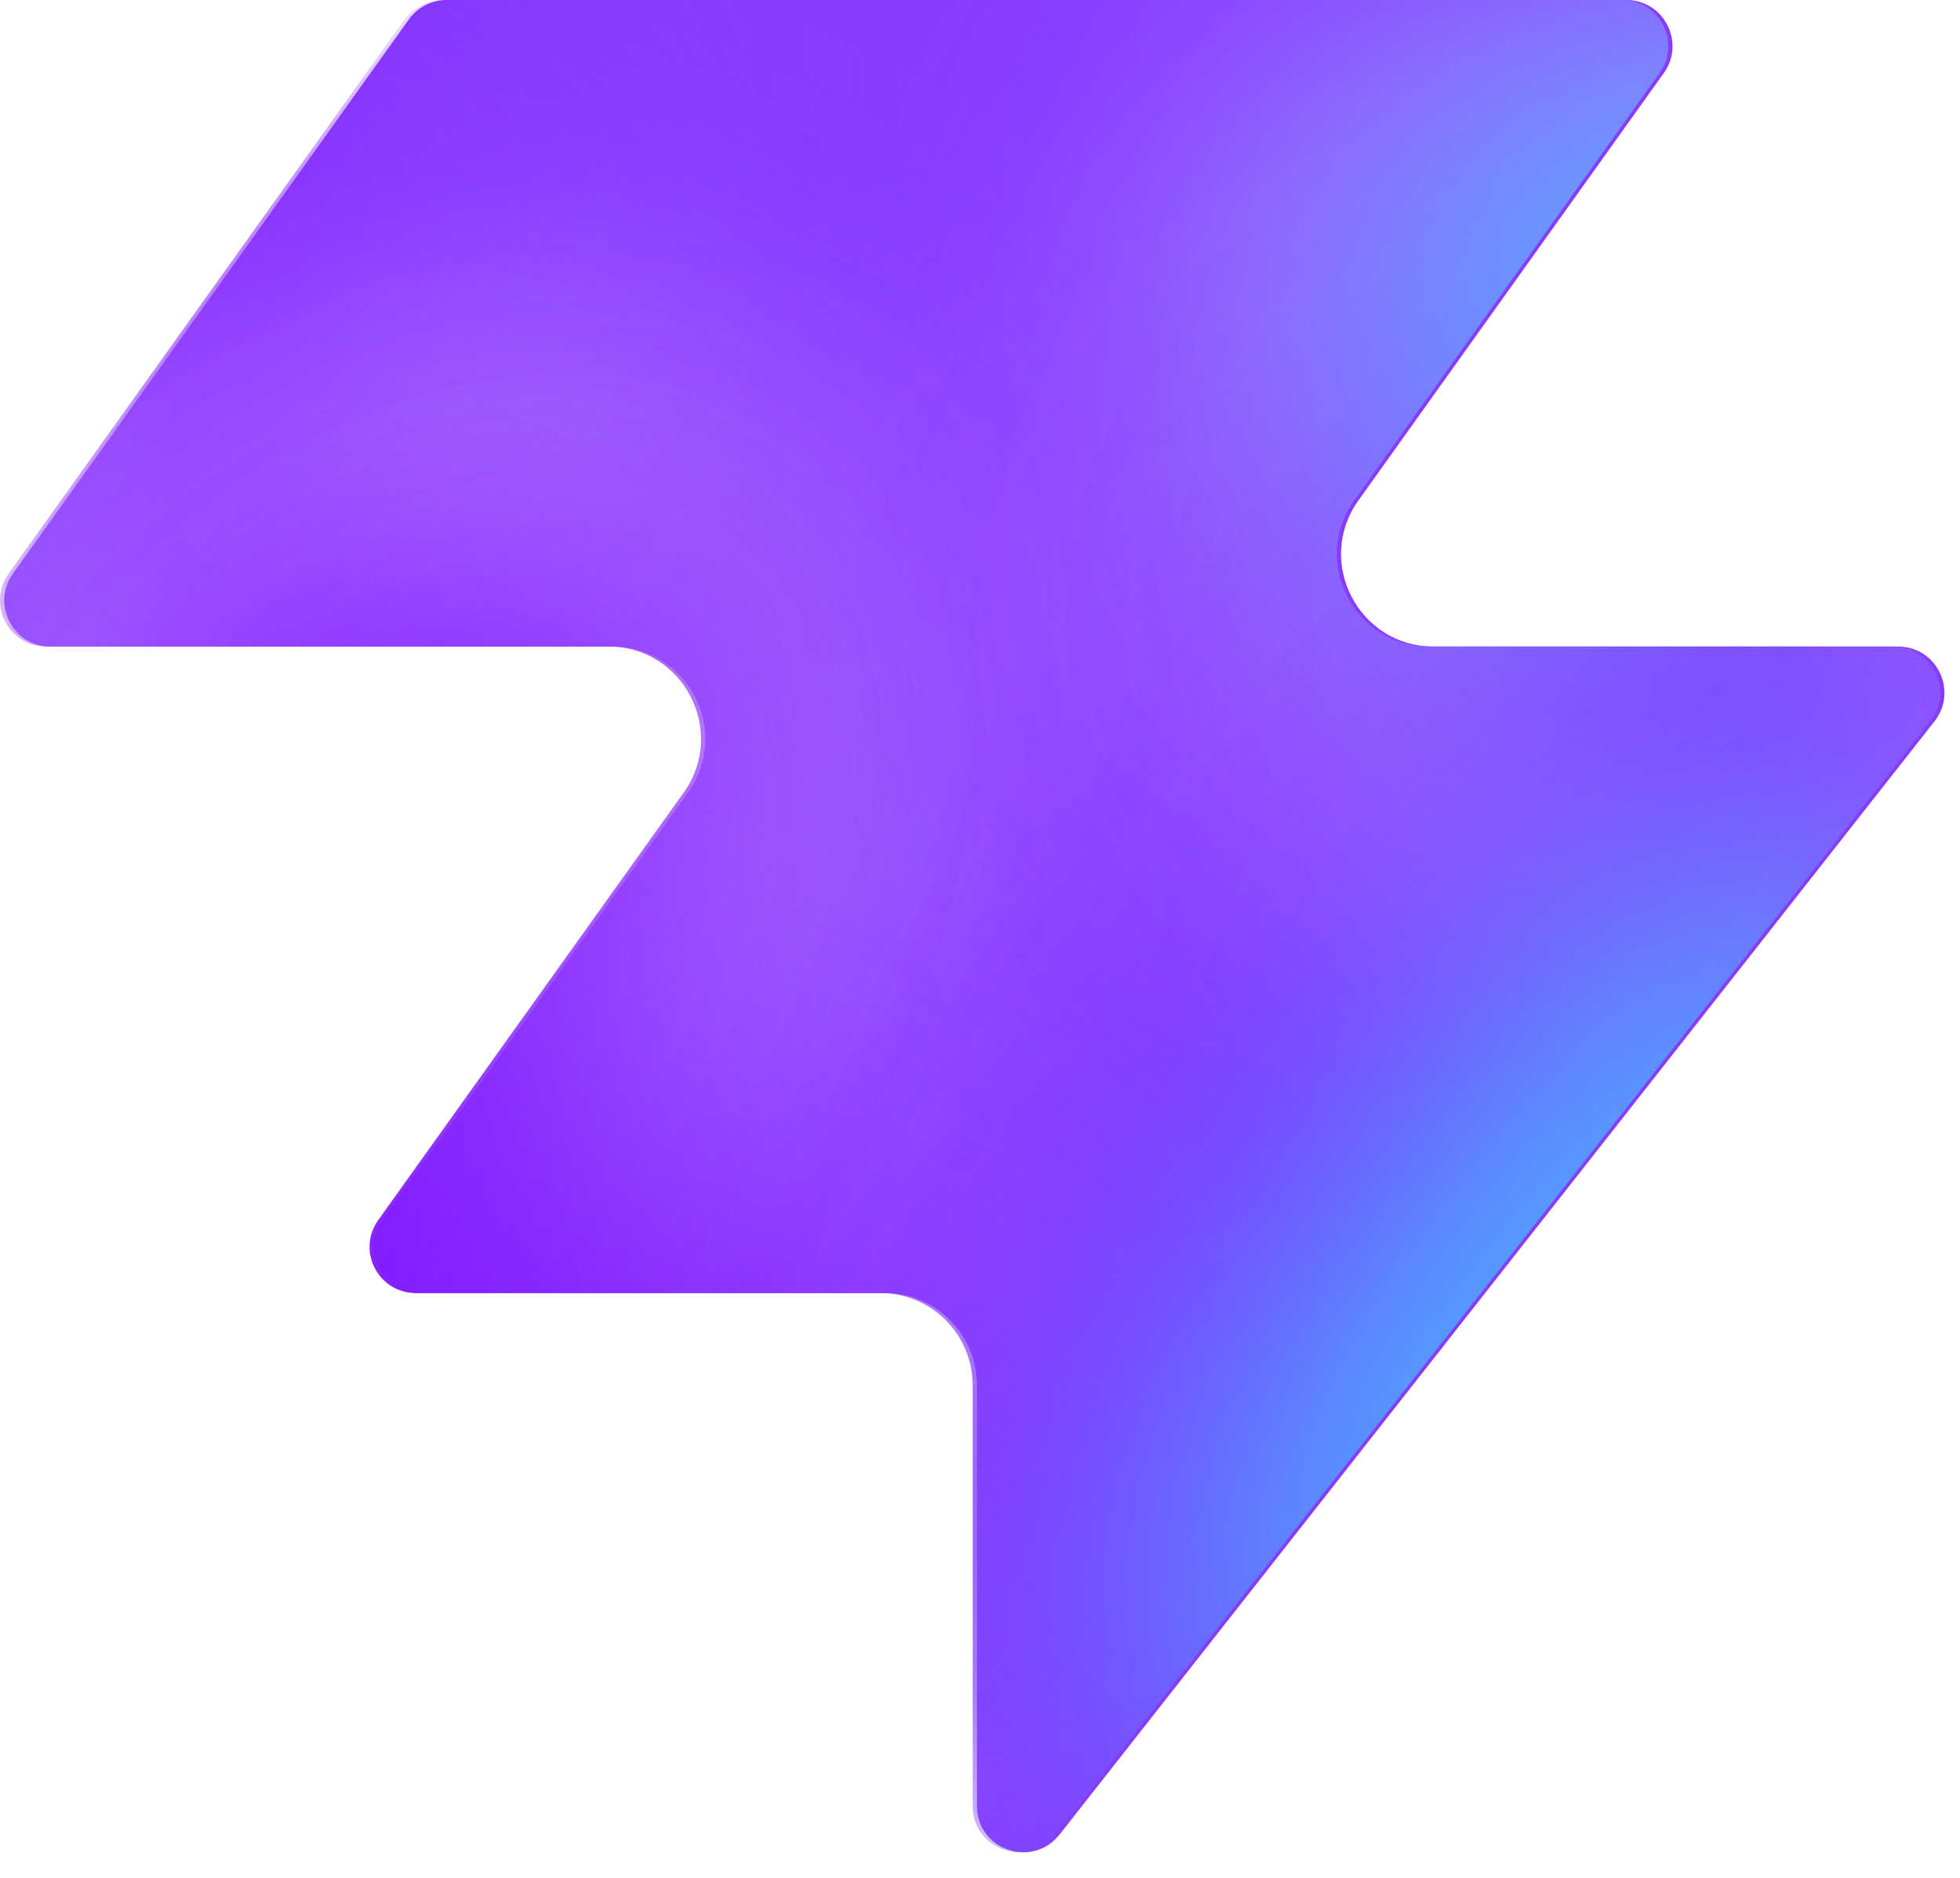
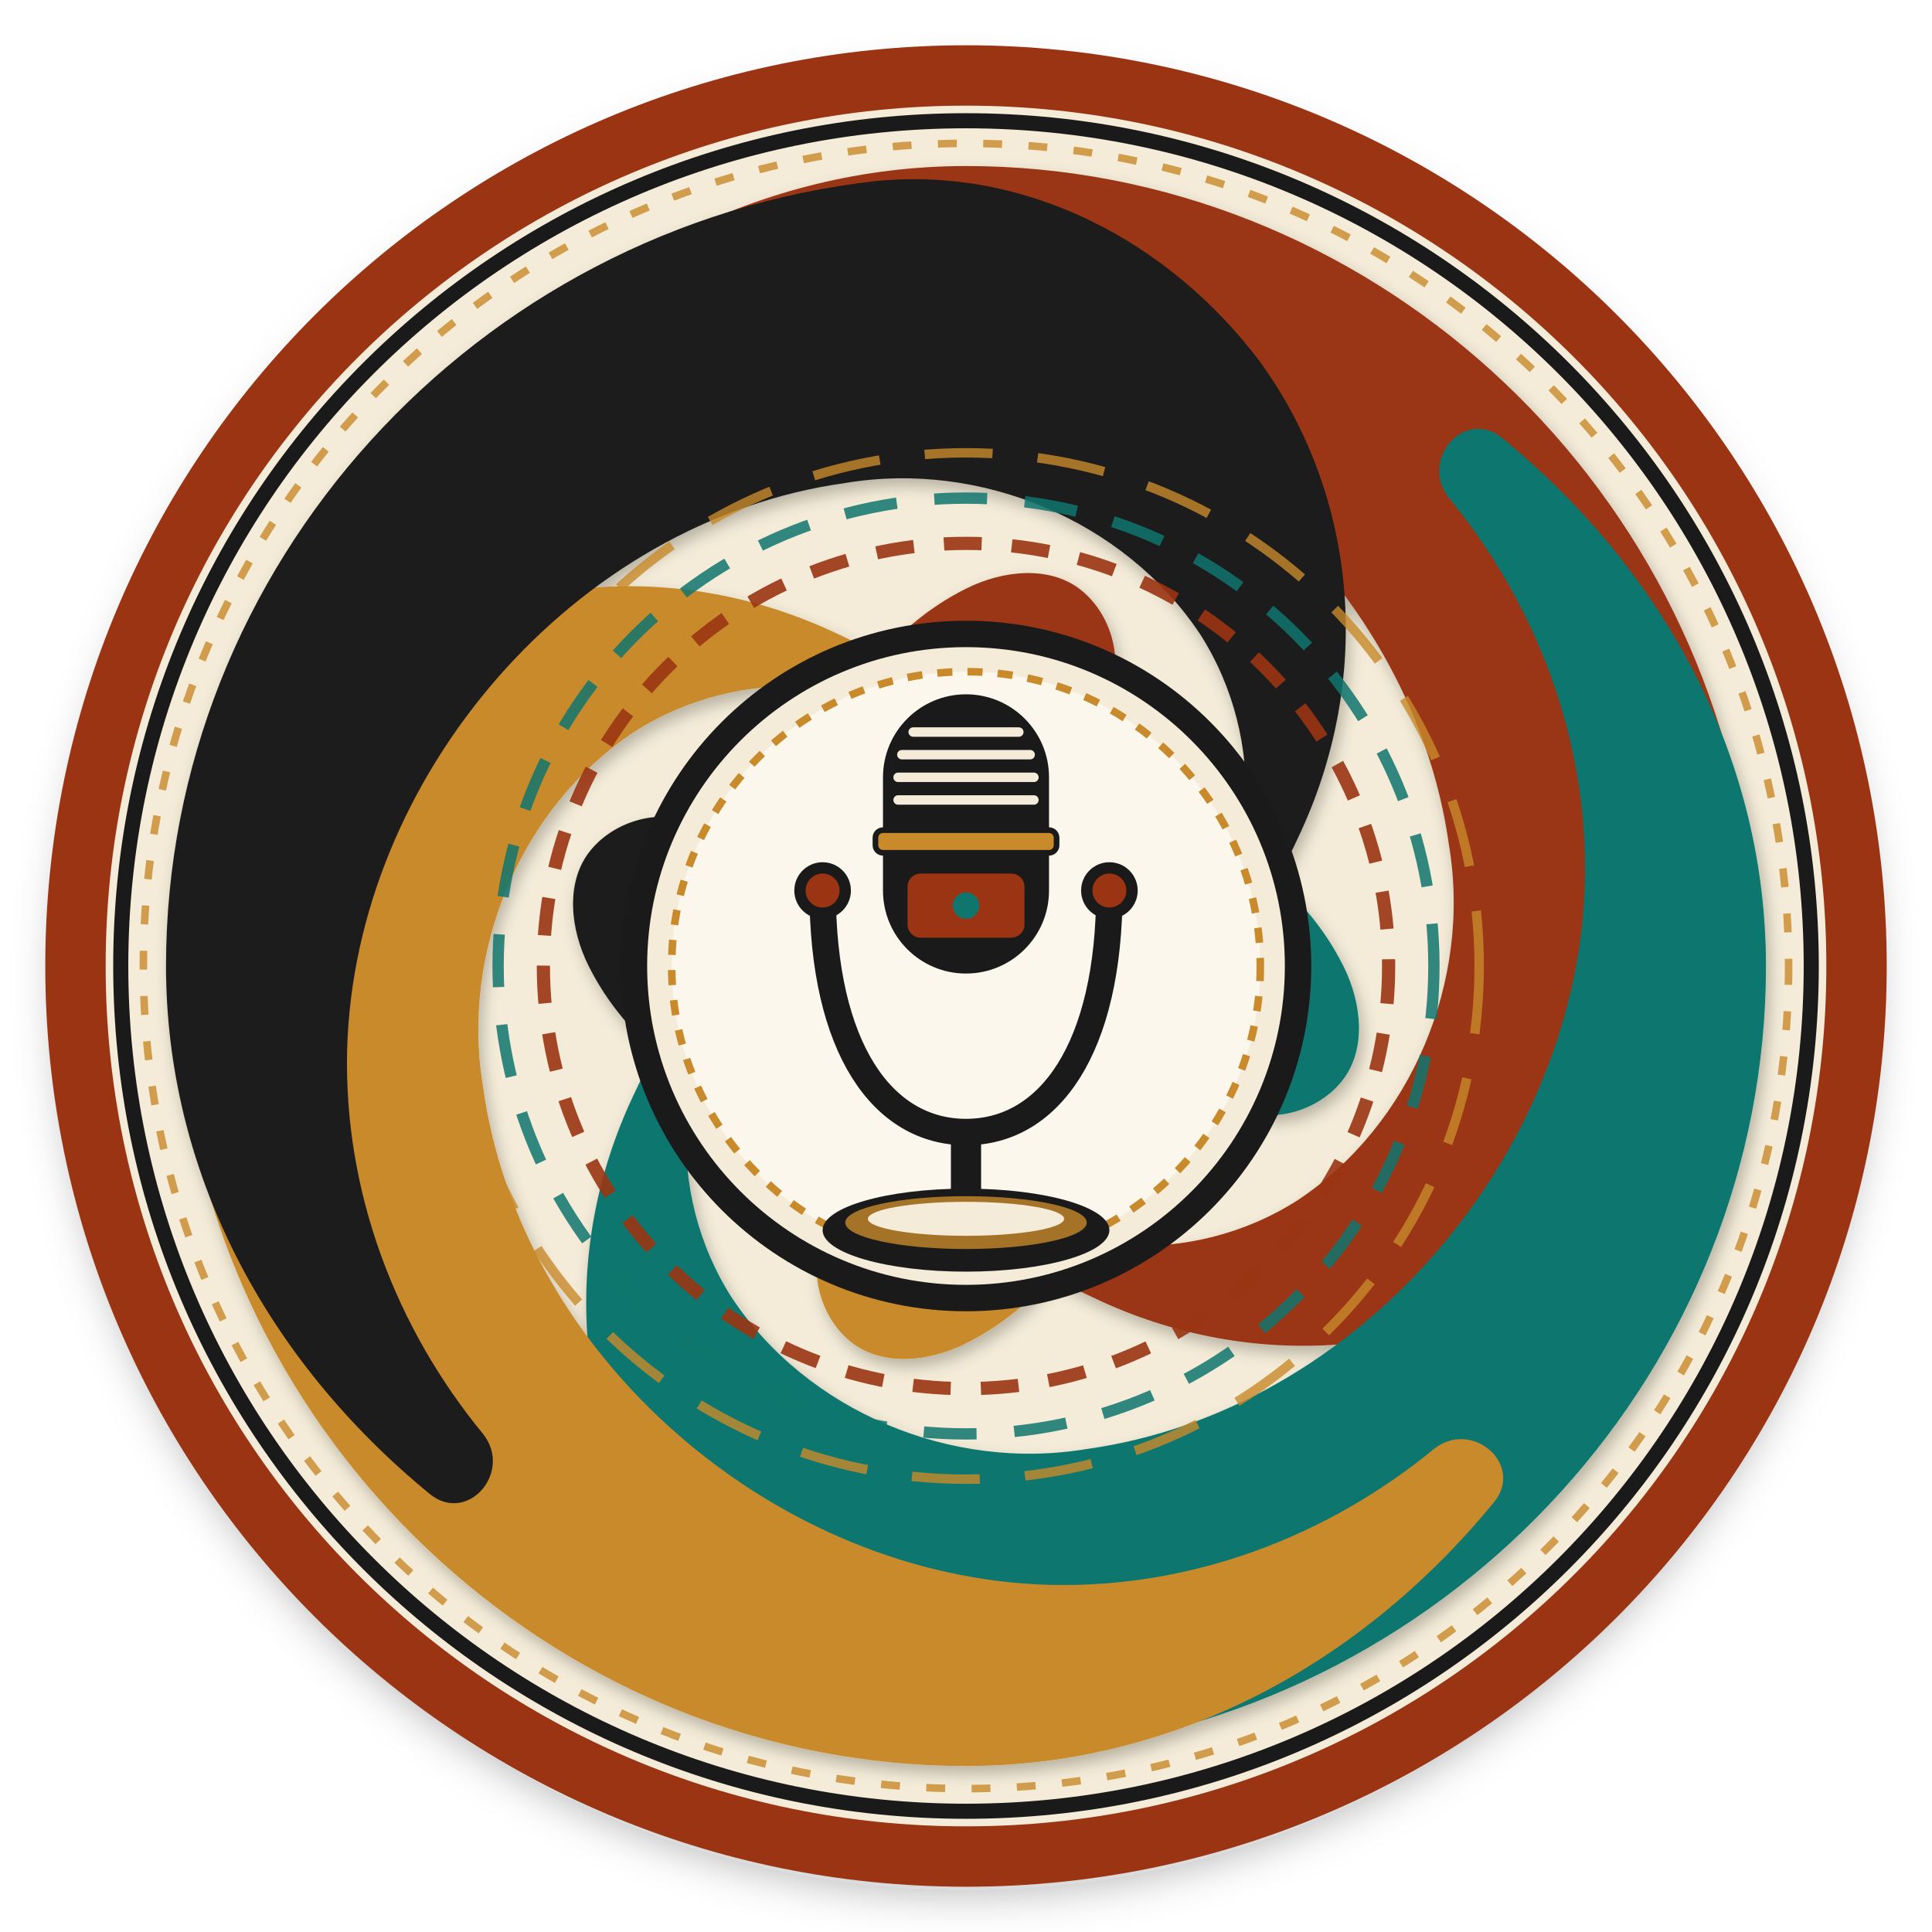
- <svg xmlns="http://www.w3.org/2000/svg" width="48" height="46" fill="none" viewBox="0 0 48 46">
-   <path fill="#863bff" d="M25.946 44.938c-.664.845-2.021.375-2.021-.698V33.937a2.26 2.26 0 0 0-2.262-2.262H10.287c-.92 0-1.456-1.04-.92-1.788l7.48-10.471c1.07-1.497 0-3.578-1.842-3.578H1.237c-.92 0-1.456-1.04-.92-1.788L10.013.474c.214-.297.556-.474.92-.474h28.894c.92 0 1.456 1.04.92 1.788l-7.48 10.471c-1.07 1.498 0 3.579 1.842 3.579h11.377c.943 0 1.473 1.088.89 1.83L25.947 44.94z" style="fill:#863bff;fill:color(display-p3 .525 .23 1);fill-opacity:1" />
-   <mask id="a" width="48" height="46" x="0" y="0" maskUnits="userSpaceOnUse" style="mask-type:alpha">
-     <path fill="#000" d="M25.842 44.938c-.664.844-2.021.375-2.021-.698V33.937a2.26 2.26 0 0 0-2.262-2.262H10.183c-.92 0-1.456-1.04-.92-1.788l7.48-10.471c1.07-1.498 0-3.579-1.842-3.579H1.133c-.92 0-1.456-1.04-.92-1.787L9.91.473c.214-.297.556-.474.92-.474h28.894c.92 0 1.456 1.04.92 1.788l-7.48 10.471c-1.07 1.498 0 3.578 1.842 3.578h11.377c.943 0 1.473 1.088.89 1.832L25.843 44.94z" style="fill:#000;fill-opacity:1" />
-   </mask>
-   <g mask="url(#a)">
-     <g filter="url(#b)">
-       <ellipse cx="5.508" cy="14.704" fill="#ede6ff" rx="5.508" ry="14.704" style="fill:#ede6ff;fill:color(display-p3 .927 .903 1);fill-opacity:1" transform="matrix(.00324 1 1 -.00324 -4.47 31.516)" />
-     </g>
-     <g filter="url(#c)">
-       <ellipse cx="10.399" cy="29.851" fill="#ede6ff" rx="10.399" ry="29.851" style="fill:#ede6ff;fill:color(display-p3 .927 .903 1);fill-opacity:1" transform="matrix(.00324 1 1 -.00324 -39.328 7.883)" />
-     </g>
-     <g filter="url(#d)">
-       <ellipse cx="5.508" cy="30.487" fill="#7e14ff" rx="5.508" ry="30.487" style="fill:#7e14ff;fill:color(display-p3 .492 .077 1);fill-opacity:1" transform="rotate(89.814 -25.913 -14.639)scale(1 -1)" />
-     </g>
-     <g filter="url(#e)">
-       <ellipse cx="5.508" cy="30.599" fill="#7e14ff" rx="5.508" ry="30.599" style="fill:#7e14ff;fill:color(display-p3 .492 .077 1);fill-opacity:1" transform="rotate(89.814 -32.644 -3.334)scale(1 -1)" />
-     </g>
-     <g filter="url(#f)">
-       <ellipse cx="5.508" cy="30.599" fill="#7e14ff" rx="5.508" ry="30.599" style="fill:#7e14ff;fill:color(display-p3 .492 .077 1);fill-opacity:1" transform="matrix(.00324 1 1 -.00324 -34.34 30.47)" />
-     </g>
-     <g filter="url(#g)">
-       <ellipse cx="14.072" cy="22.078" fill="#ede6ff" rx="14.072" ry="22.078" style="fill:#ede6ff;fill:color(display-p3 .927 .903 1);fill-opacity:1" transform="rotate(93.35 24.506 48.493)scale(-1 1)" />
-     </g>
-     <g filter="url(#h)">
-       <ellipse cx="3.47" cy="21.501" fill="#7e14ff" rx="3.47" ry="21.501" style="fill:#7e14ff;fill:color(display-p3 .492 .077 1);fill-opacity:1" transform="rotate(89.009 28.708 47.59)scale(-1 1)" />
-     </g>
-     <g filter="url(#i)">
-       <ellipse cx="3.47" cy="21.501" fill="#7e14ff" rx="3.47" ry="21.501" style="fill:#7e14ff;fill:color(display-p3 .492 .077 1);fill-opacity:1" transform="rotate(89.009 28.708 47.59)scale(-1 1)" />
-     </g>
-     <g filter="url(#j)">
-       <ellipse cx=".387" cy="8.972" fill="#7e14ff" rx="4.407" ry="29.108" style="fill:#7e14ff;fill:color(display-p3 .492 .077 1);fill-opacity:1" transform="rotate(39.51 .387 8.972)" />
-     </g>
-     <g filter="url(#k)">
-       <ellipse cx="47.523" cy="-6.092" fill="#7e14ff" rx="4.407" ry="29.108" style="fill:#7e14ff;fill:color(display-p3 .492 .077 1);fill-opacity:1" transform="rotate(37.892 47.523 -6.092)" />
-     </g>
-     <g filter="url(#l)">
-       <ellipse cx="41.412" cy="6.333" fill="#47bfff" rx="5.971" ry="9.665" style="fill:#47bfff;fill:color(display-p3 .28 .748 1);fill-opacity:1" transform="rotate(37.892 41.412 6.333)" />
-     </g>
-     <g filter="url(#m)">
-       <ellipse cx="-1.879" cy="38.332" fill="#7e14ff" rx="4.407" ry="29.108" style="fill:#7e14ff;fill:color(display-p3 .492 .077 1);fill-opacity:1" transform="rotate(37.892 -1.88 38.332)" />
-     </g>
-     <g filter="url(#n)">
-       <ellipse cx="-1.879" cy="38.332" fill="#7e14ff" rx="4.407" ry="29.108" style="fill:#7e14ff;fill:color(display-p3 .492 .077 1);fill-opacity:1" transform="rotate(37.892 -1.88 38.332)" />
-     </g>
-     <g filter="url(#o)">
-       <ellipse cx="35.651" cy="29.907" fill="#7e14ff" rx="4.407" ry="29.108" style="fill:#7e14ff;fill:color(display-p3 .492 .077 1);fill-opacity:1" transform="rotate(37.892 35.651 29.907)" />
-     </g>
-     <g filter="url(#p)">
-       <ellipse cx="38.418" cy="32.4" fill="#47bfff" rx="5.971" ry="15.297" style="fill:#47bfff;fill:color(display-p3 .28 .748 1);fill-opacity:1" transform="rotate(37.892 38.418 32.4)" />
-     </g>
-   </g>
+ <svg xmlns="http://www.w3.org/2000/svg" viewBox="0 0 512 512" width="100%" height="100%">
  <defs>
-     <filter id="b" width="60.045" height="41.654" x="-19.77" y="16.149" color-interpolation-filters="sRGB" filterUnits="userSpaceOnUse">
-       <feFlood flood-opacity="0" result="BackgroundImageFix" />
-       <feBlend in="SourceGraphic" in2="BackgroundImageFix" result="shape" />
-       <feGaussianBlur result="effect1_foregroundBlur_2002_17158" stdDeviation="7.659" />
+     <filter id="cordel-shadow" x="-8%" y="-8%" width="116%" height="116%">
+       <feDropShadow dx="0" dy="5" stdDeviation="6" flood-color="#1a1a1a" flood-opacity="0.32" />
    </filter>
-     <filter id="c" width="90.34" height="51.437" x="-54.613" y="-7.533" color-interpolation-filters="sRGB" filterUnits="userSpaceOnUse">
-       <feFlood flood-opacity="0" result="BackgroundImageFix" />
-       <feBlend in="SourceGraphic" in2="BackgroundImageFix" result="shape" />
-       <feGaussianBlur result="effect1_foregroundBlur_2002_17158" stdDeviation="7.659" />
-     </filter>
-     <filter id="d" width="79.355" height="29.4" x="-49.64" y="2.03" color-interpolation-filters="sRGB" filterUnits="userSpaceOnUse">
-       <feFlood flood-opacity="0" result="BackgroundImageFix" />
-       <feBlend in="SourceGraphic" in2="BackgroundImageFix" result="shape" />
-       <feGaussianBlur result="effect1_foregroundBlur_2002_17158" stdDeviation="4.596" />
-     </filter>
-     <filter id="e" width="79.579" height="29.4" x="-45.045" y="20.029" color-interpolation-filters="sRGB" filterUnits="userSpaceOnUse">
-       <feFlood flood-opacity="0" result="BackgroundImageFix" />
-       <feBlend in="SourceGraphic" in2="BackgroundImageFix" result="shape" />
-       <feGaussianBlur result="effect1_foregroundBlur_2002_17158" stdDeviation="4.596" />
-     </filter>
-     <filter id="f" width="79.579" height="29.4" x="-43.513" y="21.178" color-interpolation-filters="sRGB" filterUnits="userSpaceOnUse">
-       <feFlood flood-opacity="0" result="BackgroundImageFix" />
-       <feBlend in="SourceGraphic" in2="BackgroundImageFix" result="shape" />
-       <feGaussianBlur result="effect1_foregroundBlur_2002_17158" stdDeviation="4.596" />
-     </filter>
-     <filter id="g" width="74.749" height="58.852" x="15.756" y="-17.901" color-interpolation-filters="sRGB" filterUnits="userSpaceOnUse">
-       <feFlood flood-opacity="0" result="BackgroundImageFix" />
-       <feBlend in="SourceGraphic" in2="BackgroundImageFix" result="shape" />
-       <feGaussianBlur result="effect1_foregroundBlur_2002_17158" stdDeviation="7.659" />
-     </filter>
-     <filter id="h" width="61.377" height="25.362" x="23.548" y="2.284" color-interpolation-filters="sRGB" filterUnits="userSpaceOnUse">
-       <feFlood flood-opacity="0" result="BackgroundImageFix" />
-       <feBlend in="SourceGraphic" in2="BackgroundImageFix" result="shape" />
-       <feGaussianBlur result="effect1_foregroundBlur_2002_17158" stdDeviation="4.596" />
-     </filter>
-     <filter id="i" width="61.377" height="25.362" x="23.548" y="2.284" color-interpolation-filters="sRGB" filterUnits="userSpaceOnUse">
-       <feFlood flood-opacity="0" result="BackgroundImageFix" />
-       <feBlend in="SourceGraphic" in2="BackgroundImageFix" result="shape" />
-       <feGaussianBlur result="effect1_foregroundBlur_2002_17158" stdDeviation="4.596" />
-     </filter>
-     <filter id="j" width="56.045" height="63.649" x="-27.636" y="-22.853" color-interpolation-filters="sRGB" filterUnits="userSpaceOnUse">
-       <feFlood flood-opacity="0" result="BackgroundImageFix" />
-       <feBlend in="SourceGraphic" in2="BackgroundImageFix" result="shape" />
-       <feGaussianBlur result="effect1_foregroundBlur_2002_17158" stdDeviation="4.596" />
-     </filter>
-     <filter id="k" width="54.814" height="64.646" x="20.116" y="-38.415" color-interpolation-filters="sRGB" filterUnits="userSpaceOnUse">
-       <feFlood flood-opacity="0" result="BackgroundImageFix" />
-       <feBlend in="SourceGraphic" in2="BackgroundImageFix" result="shape" />
-       <feGaussianBlur result="effect1_foregroundBlur_2002_17158" stdDeviation="4.596" />
-     </filter>
-     <filter id="l" width="33.541" height="35.313" x="24.641" y="-11.323" color-interpolation-filters="sRGB" filterUnits="userSpaceOnUse">
-       <feFlood flood-opacity="0" result="BackgroundImageFix" />
-       <feBlend in="SourceGraphic" in2="BackgroundImageFix" result="shape" />
-       <feGaussianBlur result="effect1_foregroundBlur_2002_17158" stdDeviation="4.596" />
-     </filter>
-     <filter id="m" width="54.814" height="64.646" x="-29.286" y="6.009" color-interpolation-filters="sRGB" filterUnits="userSpaceOnUse">
-       <feFlood flood-opacity="0" result="BackgroundImageFix" />
-       <feBlend in="SourceGraphic" in2="BackgroundImageFix" result="shape" />
-       <feGaussianBlur result="effect1_foregroundBlur_2002_17158" stdDeviation="4.596" />
-     </filter>
-     <filter id="n" width="54.814" height="64.646" x="-29.286" y="6.009" color-interpolation-filters="sRGB" filterUnits="userSpaceOnUse">
-       <feFlood flood-opacity="0" result="BackgroundImageFix" />
-       <feBlend in="SourceGraphic" in2="BackgroundImageFix" result="shape" />
-       <feGaussianBlur result="effect1_foregroundBlur_2002_17158" stdDeviation="4.596" />
-     </filter>
-     <filter id="o" width="54.814" height="64.646" x="8.244" y="-2.416" color-interpolation-filters="sRGB" filterUnits="userSpaceOnUse">
-       <feFlood flood-opacity="0" result="BackgroundImageFix" />
-       <feBlend in="SourceGraphic" in2="BackgroundImageFix" result="shape" />
-       <feGaussianBlur result="effect1_foregroundBlur_2002_17158" stdDeviation="4.596" />
-     </filter>
-     <filter id="p" width="39.409" height="43.623" x="18.713" y="10.588" color-interpolation-filters="sRGB" filterUnits="userSpaceOnUse">
-       <feFlood flood-opacity="0" result="BackgroundImageFix" />
-       <feBlend in="SourceGraphic" in2="BackgroundImageFix" result="shape" />
-       <feGaussianBlur result="effect1_foregroundBlur_2002_17158" stdDeviation="4.596" />
+     <filter id="swirl-glow" x="-10%" y="-10%" width="120%" height="120%">
+       <feDropShadow dx="1" dy="2" stdDeviation="2" flood-color="#000000" flood-opacity="0.25" />
    </filter>
  </defs>
+   <circle cx="256" cy="256" r="240" fill="#f4ecd8" filter="url(#cordel-shadow)" />
+   <circle cx="256" cy="256" r="236" fill="none" stroke="#9a3412" stroke-width="16" />
+   <circle cx="256" cy="256" r="224" fill="none" stroke="#1a1a1a" stroke-width="4" />
+   <circle cx="256" cy="256" r="218" fill="none" stroke="#c88a2b" stroke-width="2" stroke-dasharray="5 7" opacity="0.8" />
+   <g filter="url(#swirl-glow)">
+     <path d="M 256,44 C 362,44 452,126 464,232 C 468,272 448,310 416,334 C 380,360 332,364 290,344 C 238,320 206,270 216,212 C 220,186 236,166 256,156 C 266,151 278,150 286,156 C 294,162 298,174 294,184 C 286,204 266,220 252,240 C 236,262 238,294 256,312 C 278,334 316,336 344,318 C 374,298 390,260 384,224 C 374,152 306,94 234,92 C 196,91 160,105 132,128 C 122,136 108,124 116,114 C 152,70 202,44 256,44 Z" fill="#9a3412" />
+     <path d="M 468,256 C 468,362 386,452 280,464 C 240,468 202,448 178,416 C 152,380 148,332 168,290 C 192,238 242,206 300,216 C 326,220 346,236 356,256 C 361,266 362,278 356,286 C 350,294 338,298 328,294 C 308,286 292,266 272,252 C 250,236 218,238 200,256 C 178,278 176,316 194,344 C 214,374 252,390 288,384 C 360,374 418,306 420,234 C 421,196 407,160 384,132 C 376,122 388,108 398,116 C 442,152 468,202 468,256 Z" fill="#0f766e" />
+     <path d="M 256,468 C 150,468 60,386 48,280 C 44,240 64,202 96,178 C 132,152 180,148 222,168 C 274,192 306,242 296,300 C 292,326 276,346 256,356 C 246,361 234,362 226,356 C 218,350 214,338 218,328 C 226,308 246,292 260,272 C 276,250 274,218 256,200 C 234,178 196,176 168,194 C 138,214 122,252 128,288 C 138,360 206,418 278,420 C 316,421 352,407 380,384 C 390,376 404,388 396,398 C 360,442 310,468 256,468 Z" fill="#c88a2b" />
+     <path d="M 44,256 C 44,150 126,60 232,48 C 272,44 310,64 334,96 C 360,132 364,180 344,222 C 320,274 270,306 212,296 C 186,292 166,276 156,256 C 151,246 150,234 156,226 C 162,218 174,214 184,218 C 204,226 220,246 240,260 C 262,276 294,274 312,256 C 334,234 336,196 318,168 C 298,138 260,122 224,128 C 152,138 94,206 92,278 C 91,316 105,352 128,380 C 136,390 124,404 114,396 C 70,360 44,310 44,256 Z" fill="#1a1a1a" />
+   </g>
+   <circle cx="256" cy="256" r="112" fill="none" stroke="#9a3412" stroke-width="3.5" stroke-dasharray="10 8" opacity="0.9" />
+   <circle cx="256" cy="256" r="124" fill="none" stroke="#0f766e" stroke-width="3" stroke-dasharray="14 10" opacity="0.85" />
+   <circle cx="256" cy="256" r="136" fill="none" stroke="#c88a2b" stroke-width="2.5" stroke-dasharray="18 12" opacity="0.8" />
+   <circle cx="256" cy="256" r="88" fill="#f4ecd8" stroke="#1a1a1a" stroke-width="7" />
+   <circle cx="256" cy="256" r="78" fill="#fcf7ec" stroke="#c88a2b" stroke-width="2" stroke-dasharray="4 4" />
+   <g id="vintage-mic">
+     <path d="M 218,236 C 218,278 234,300 256,300 C 278,300 294,278 294,236" fill="none" stroke="#1a1a1a" stroke-width="7" stroke-linecap="round" />
+     <circle cx="218" cy="236" r="6" fill="#9a3412" stroke="#1a1a1a" stroke-width="3" />
+     <circle cx="294" cy="236" r="6" fill="#9a3412" stroke="#1a1a1a" stroke-width="3" />
+     <rect x="252" y="300" width="8" height="24" fill="#1a1a1a" />
+     <ellipse cx="256" cy="326" rx="38" ry="11" fill="#1a1a1a" />
+     <ellipse cx="256" cy="324" rx="32" ry="7" fill="#c88a2b" opacity="0.8" />
+     <ellipse cx="256" cy="323" rx="26" ry="4.5" fill="#f4ecd8" />
+     <rect x="234" y="184" width="44" height="74" rx="22" fill="#1a1a1a" />
+     <rect x="232" y="220" width="48" height="6" rx="2" fill="#c88a2b" stroke="#1a1a1a" stroke-width="1.5" />
+     <line x1="242" y1="194" x2="270" y2="194" stroke="#f4ecd8" stroke-width="2.5" stroke-linecap="round" />
+     <line x1="239" y1="200" x2="273" y2="200" stroke="#f4ecd8" stroke-width="2.5" stroke-linecap="round" />
+     <line x1="238" y1="206" x2="274" y2="206" stroke="#f4ecd8" stroke-width="2.5" stroke-linecap="round" />
+     <line x1="238" y1="212" x2="274" y2="212" stroke="#f4ecd8" stroke-width="2.5" stroke-linecap="round" />
+     <rect x="240" y="231" width="32" height="18" rx="4" fill="#9a3412" stroke="#1a1a1a" stroke-width="1" />
+     <circle cx="256" cy="240" r="3.5" fill="#0f766e" />
+   </g>
</svg>
